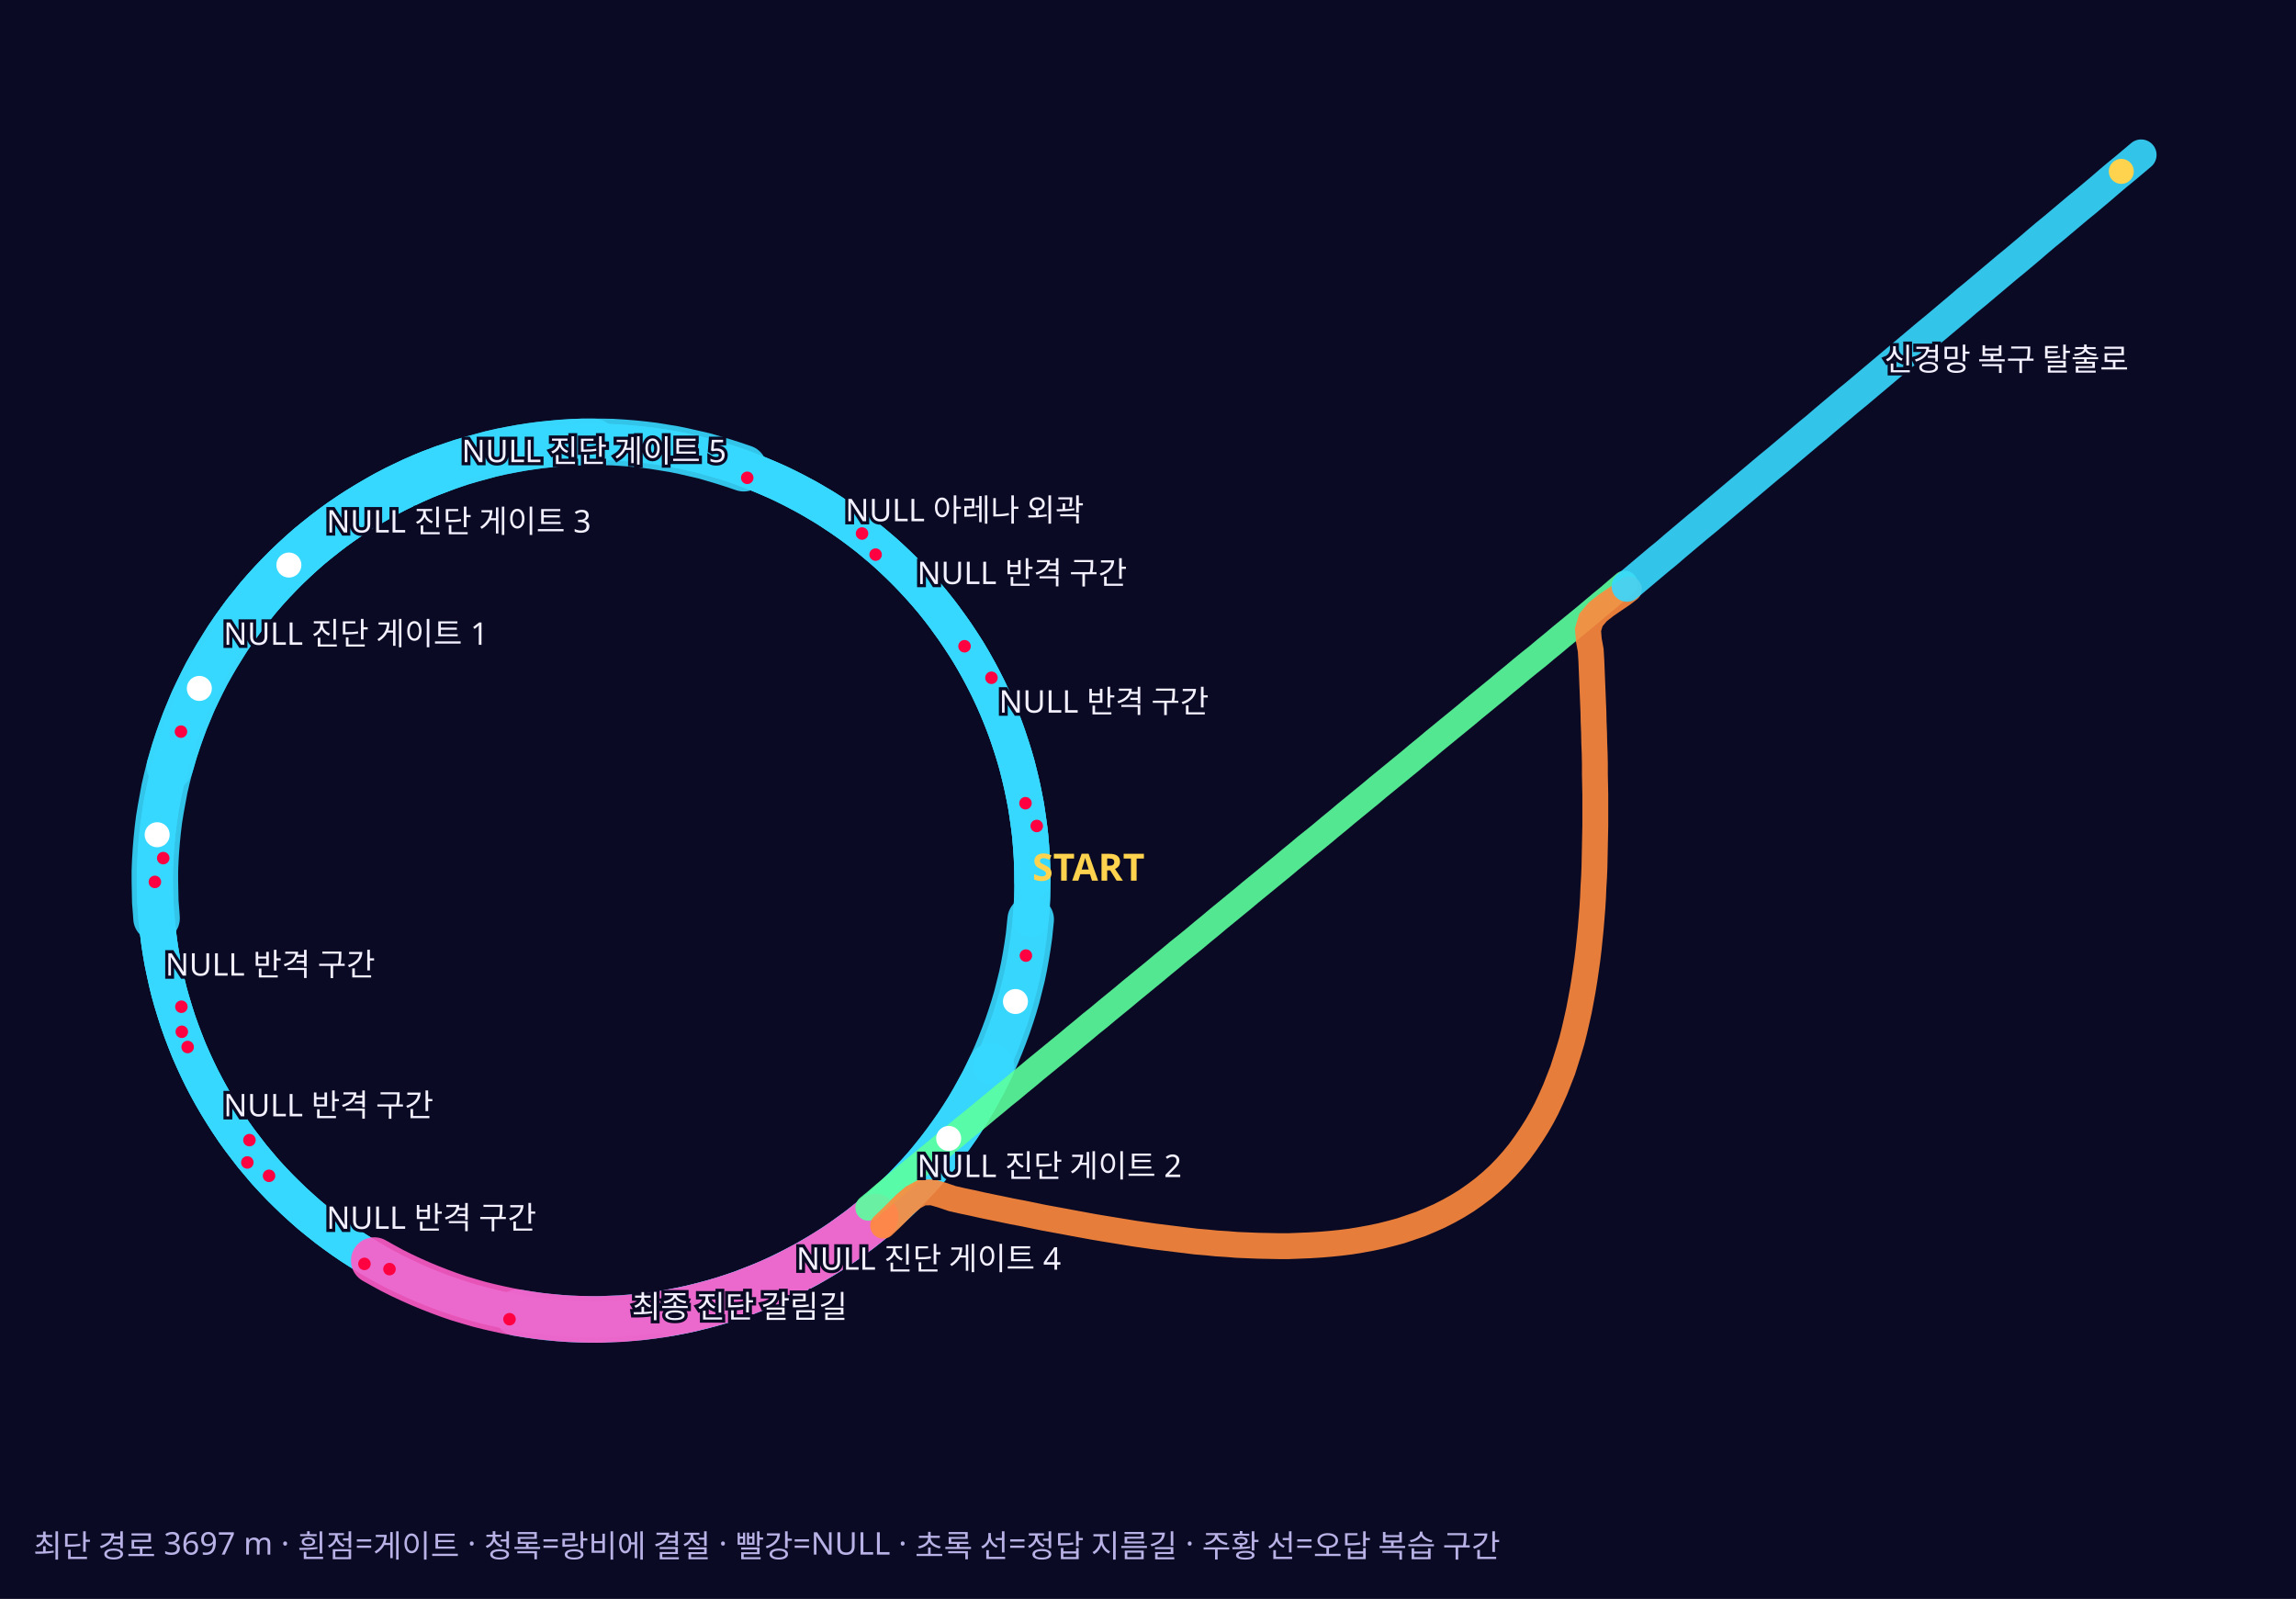
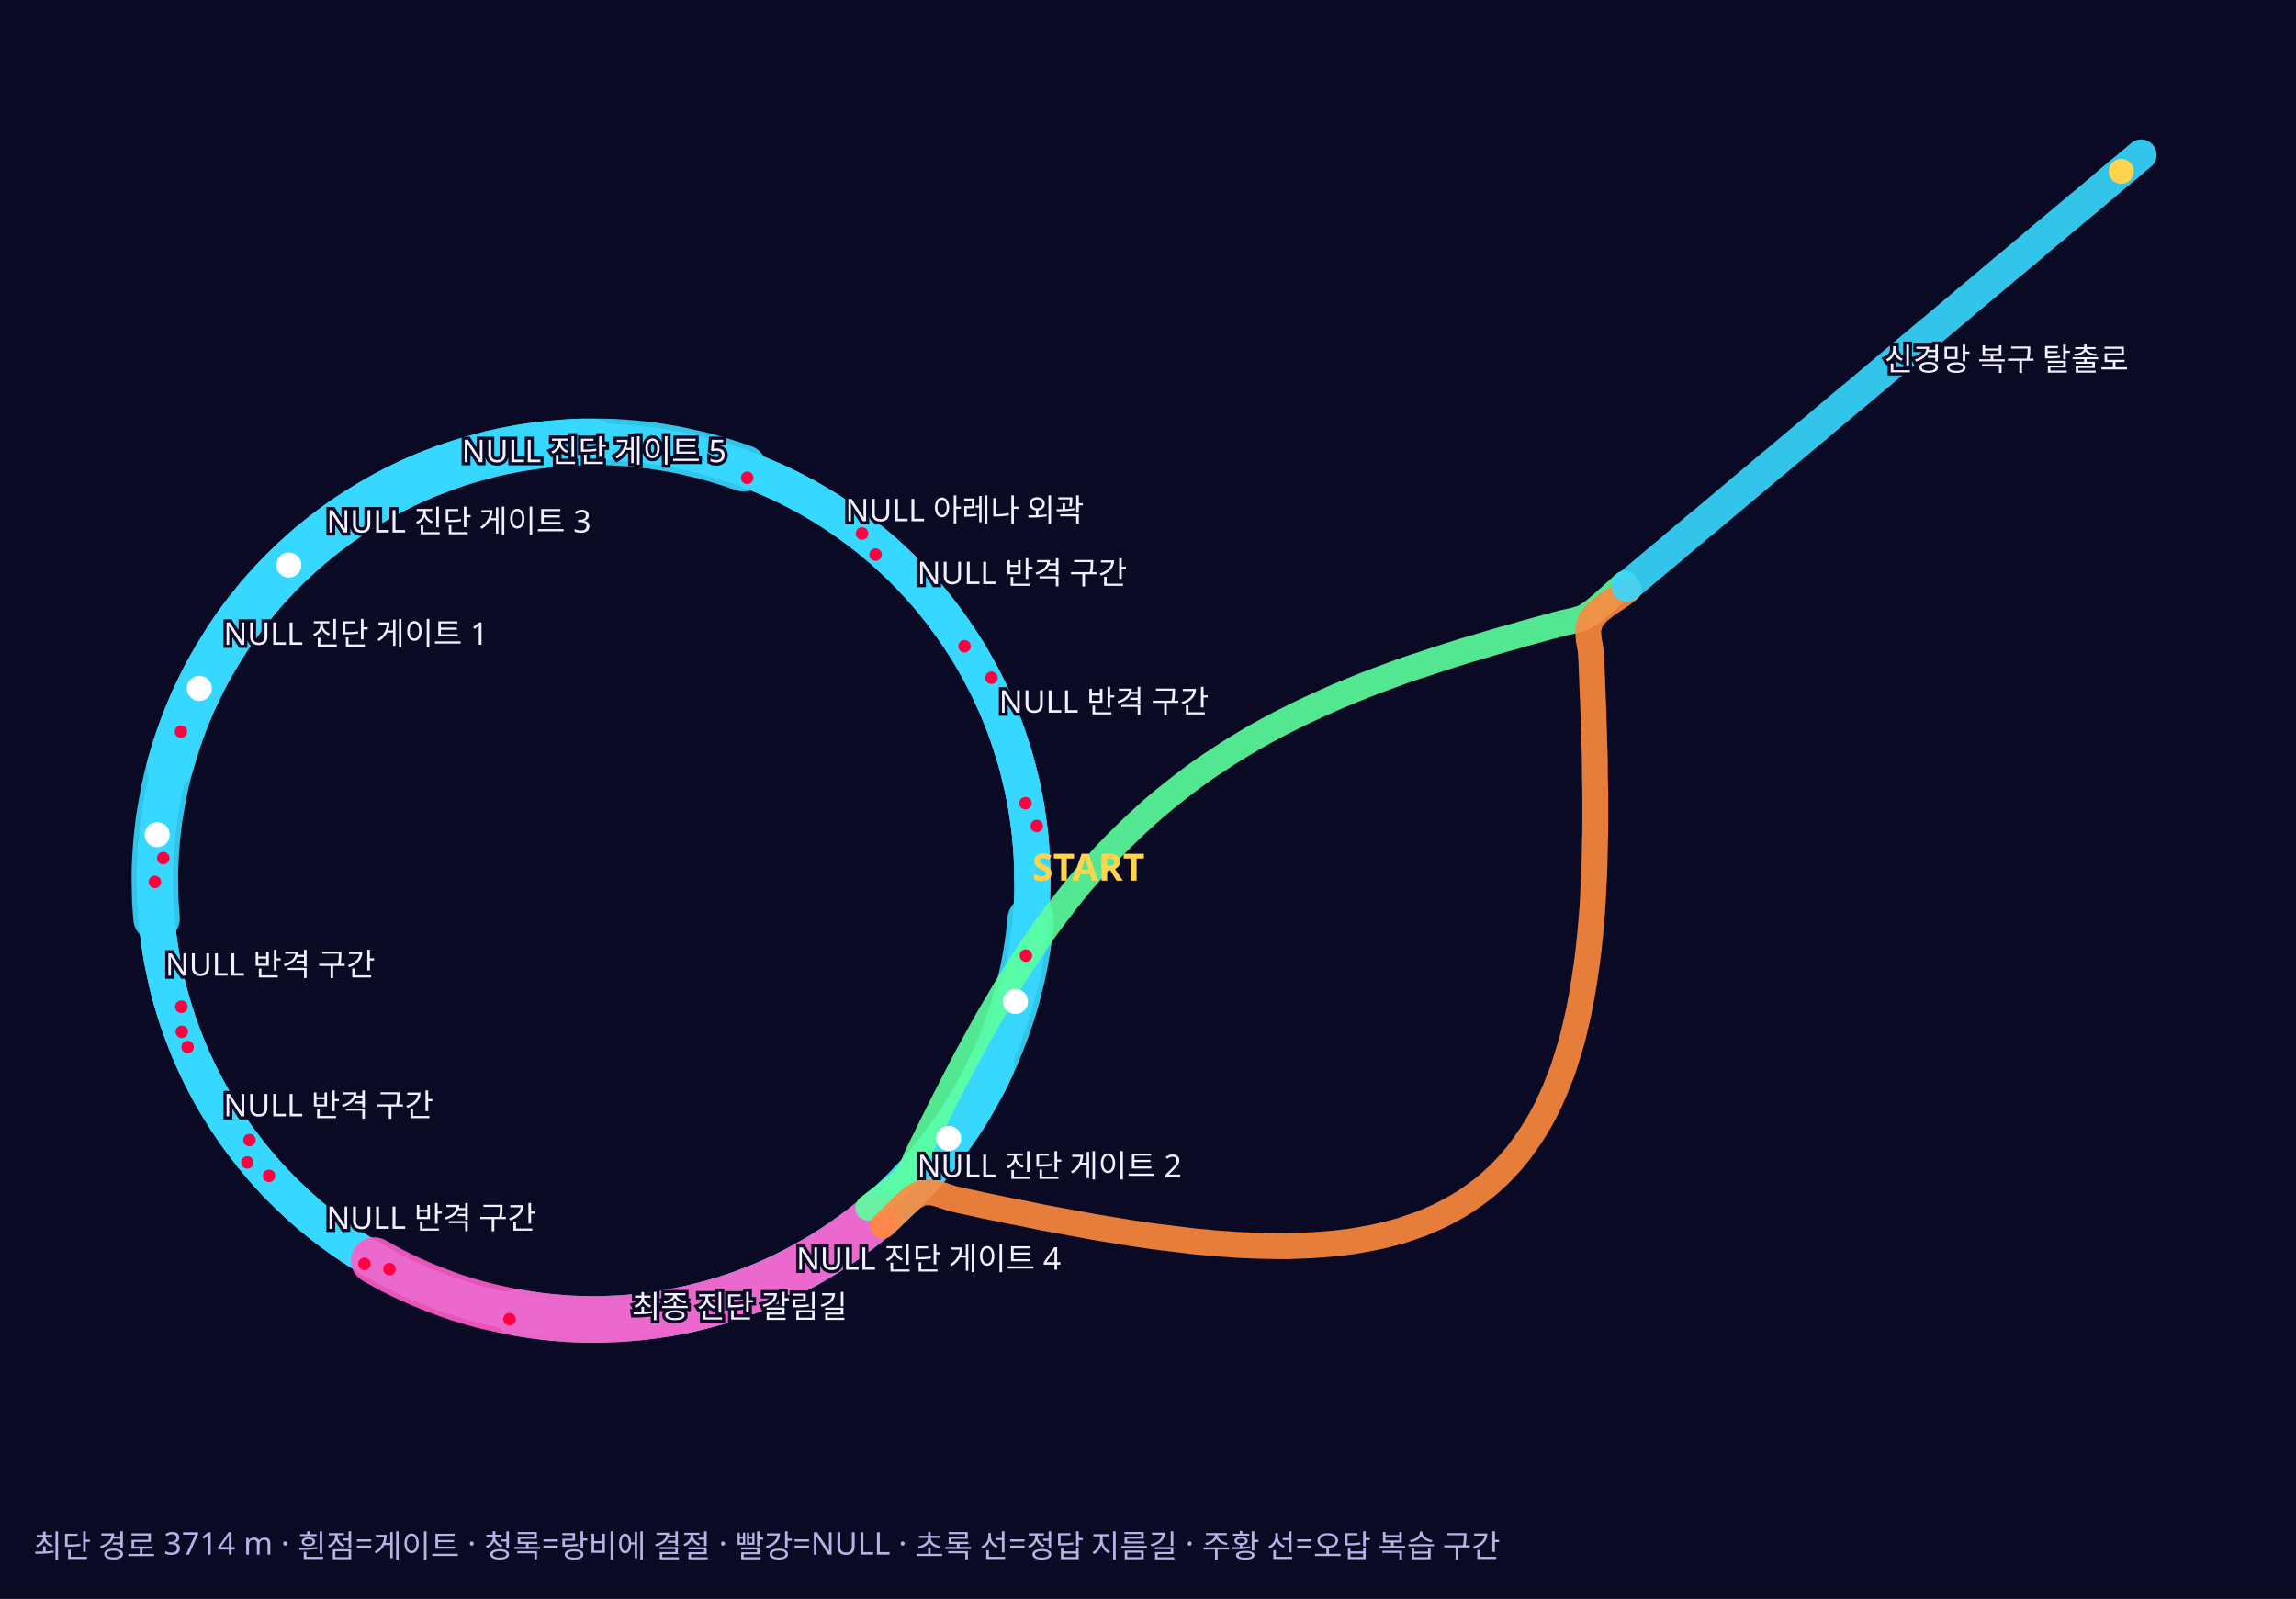
<svg xmlns="http://www.w3.org/2000/svg" width="1100" height="766" font-family="sans-serif">
  <rect width="100%" height="100%" fill="#0B0A24" />
  <polyline points="494.6,421.9 494.6,416.9 494.4,412.0 494.1,407.0 493.7,402.1 493.2,397.2 492.5,392.3 491.8,387.4 490.9,382.5 489.9,377.7 488.8,372.9 487.6,368.1 486.3,363.3 484.9,358.6 483.3,353.9 481.7,349.2 479.9,344.6 478.0,340.0 476.1,335.5 474.0,331.0 471.8,326.6 469.5,322.2 467.1,317.9 464.6,313.6 462.0,309.4 459.3,305.3 456.5,301.2 453.6,297.2 450.7,293.2 447.6,289.3 444.4,285.5 441.2,281.8 437.8,278.2 434.4,274.6 430.9,271.1 427.3,267.7 423.7,264.4 419.9,261.2 416.1,258.0 412.2,255.0 408.3,252.0 404.2,249.1 400.1,246.4 396.0,243.7 391.7,241.1 387.5,238.6 383.1,236.3 378.7,234.0 374.3,231.8 369.8,229.8 365.2,227.8 360.7,226.0 356.0,224.2 351.4,222.6 346.7,221.1 341.9,219.7 337.1,218.4 332.3,217.2 327.5,216.1 322.7,215.2 317.8,214.3 312.9,213.6 308.0,213.0 303.1,212.5 298.2,212.1 293.2,211.8 288.3,211.7 283.3,211.7 278.4,211.7 273.5,211.9 268.5,212.3 263.6,212.7 258.7,213.2 253.8,213.9 248.9,214.7 244.0,215.6 239.2,216.6 234.4,217.7 229.6,218.9 224.8,220.3 220.1,221.7 215.4,223.3 212.8,224.2" fill="none" stroke="#37D8FF" stroke-width="17.3" stroke-linecap="round" opacity="0.9" />
  <polyline points="212.5,224.3 207.9,226.1 203.3,227.9 198.8,229.9 194.3,232.0 189.8,234.1 185.4,236.4 181.1,238.8 176.8,241.3 172.6,243.9 168.4,246.5 164.4,249.3 160.3,252.2 156.4,255.1 152.5,258.2 148.7,261.3 144.9,264.6 141.3,267.9 137.7,271.3 134.2,274.8 130.8,278.4 127.5,282.0 124.2,285.8 121.1,289.6 118.0,293.4 115.0,297.4 112.1,301.4 109.3,305.5 106.7,309.6 104.1,313.8 101.6,318.1 99.2,322.4 96.9,326.8 94.7,331.3 92.6,335.7 90.7,340.3 88.8,344.9 87.1,349.5 85.4,354.1 83.9,358.8 82.4,363.6 81.1,368.3 79.9,373.1 78.8,377.9 77.9,382.8 77.0,387.7 76.2,392.6 75.6,397.5 75.1,402.4 74.7,407.3 74.4,412.2 74.2,417.2 74.2,422.1 74.3,427.1 74.4,432.0 74.8,437.0 75.0,439.9" fill="none" stroke="#37D8FF" stroke-width="22.3" stroke-linecap="round" opacity="0.9" />
  <polyline points="75.0,440.2 75.5,445.1 76.1,450.0 76.8,454.9 77.6,459.8 78.6,464.6 79.7,469.5 80.8,474.3 82.1,479.1 83.5,483.8 85.0,488.5 86.7,493.2 88.4,497.8 90.2,502.4 92.2,506.9 94.2,511.4 96.4,515.9 98.7,520.3 101.0,524.6 103.5,528.9 106.1,533.1 108.7,537.3 111.5,541.4 114.3,545.4 117.3,549.4 120.3,553.3 123.5,557.1 126.7,560.9 130.0,564.5 133.4,568.1 136.9,571.6 140.5,575.1 144.1,578.4 147.8,581.7 151.6,584.8 155.5,587.9 159.4,590.9 163.4,593.8 167.5,596.6 171.7,599.3 175.9,601.9 180.1,604.4 184.4,606.8 188.8,609.1 193.2,611.3 197.7,613.4 202.3,615.4 206.8,617.3 211.4,619.0 216.1,620.7 220.8,622.2 225.5,623.7 230.3,625.0 235.1,626.2 239.9,627.3 244.7,628.3 249.6,629.2 254.5,630.0 259.4,630.6 264.3,631.1 269.3,631.5 274.2,631.8 279.1,632.0 284.1,632.1 289.0,632.0 294.0,631.9 298.9,631.6 303.8,631.2 308.8,630.7 313.7,630.0 318.5,629.3 320.9,628.9" fill="none" stroke="#37D8FF" stroke-width="17.3" stroke-linecap="round" opacity="0.9" />
  <polyline points="320.9,628.9 325.8,628.0 330.6,627.0 335.4,625.8 340.2,624.6 345.0,623.2 349.7,621.7 354.4,620.1 359.0,618.4 363.6,616.6 368.2,614.7 372.7,612.7 377.1,610.5 381.6,608.3 385.9,606.0 390.2,603.5 394.5,601.0 398.6,598.4 402.8,595.6 406.8,592.8 410.8,589.9 414.7,586.8 418.6,583.7 422.3,580.5 426.0,577.3 429.6,573.9 433.2,570.4 436.6,566.9 440.0,563.3 443.3,559.6 446.5,555.8 449.6,552.0 452.6,548.0 455.5,544.0 458.3,540.0 461.0,535.9 463.7,531.7 466.2,527.4 468.6,523.1 471.0,518.8 473.2,514.4 475.3,509.9 477.3,505.4 479.2,500.8 481.0,496.2 482.7,491.6 484.3,486.9 485.8,482.2 487.2,477.4 488.4,472.6 489.6,467.8 490.6,463.0 491.5,458.1 492.3,453.2 493.0,448.3 493.5,443.4 493.8,440.5" fill="none" stroke="#37D8FF" stroke-width="22.3" stroke-linecap="round" opacity="0.9" />
  <polyline points="493.8,440.2 494.2,435.3 494.5,430.3 494.6,425.4 494.6,420.4 494.5,415.5 494.3,410.5 494.0,405.6 493.6,400.7 493.0,395.8 492.3,390.9 491.6,386.0 490.6,381.1 489.6,376.3 488.5,371.5 487.3,366.7 485.9,361.9 484.4,357.2 482.9,352.5 481.2,347.9 479.4,343.3 477.5,338.7 475.5,334.2 473.4,329.7 471.1,325.3 468.8,320.9 466.4,316.6 463.9,312.4 461.2,308.2 458.5,304.1 455.7,300.0 452.8,296.0 449.8,292.1 446.7,288.2 443.5,284.4 440.2,280.7 436.9,277.1 433.4,273.6 429.9,270.1 426.3,266.7 422.6,263.4 418.8,260.2 415.0,257.1 411.1,254.1 407.1,251.2 403.0,248.3 398.9,245.6 394.7,242.9 390.5,240.4 386.2,237.9 381.9,235.6 377.5,233.4 373.0,231.2 368.5,229.2 363.9,227.3 359.3,225.5 354.7,223.7 350.0,222.1 345.3,220.7 340.5,219.3 335.8,218.0 330.9,216.9 326.1,215.8 321.3,214.9 316.4,214.1 311.5,213.4 306.6,212.8 301.6,212.4 296.7,212.0 291.8,211.8 286.8,211.7 284.5,211.7" fill="none" stroke="#37D8FF" stroke-width="17.3" stroke-linecap="round" opacity="0.9" />
  <polyline points="284.4,211.7 279.5,211.7 274.5,211.9 269.6,212.2 264.7,212.6 259.7,213.1 254.8,213.7 249.9,214.5 245.1,215.4 240.2,216.3 235.4,217.4 230.6,218.7 225.9,220.0 221.1,221.4 216.4,223.0 211.8,224.6 207.1,226.4 202.6,228.2 198.0,230.2 193.6,232.3 189.1,234.5 184.7,236.8 180.4,239.2 176.2,241.7 171.9,244.3 167.8,247.0 163.7,249.7 159.7,252.6 155.8,255.6 151.9,258.7 148.1,261.8 144.4,265.1 140.7,268.4 137.2,271.8 133.7,275.4 130.3,278.9 126.9,282.6 123.7,286.3 120.6,290.2 117.5,294.0 114.6,298.0 111.7,302.0 108.9,306.1 106.3,310.3 103.7,314.5 101.2,318.8 98.8,323.1 96.6,327.5 94.4,332.0 92.3,336.5 90.4,341.0 88.5,345.6 86.8,350.2 85.2,354.9 83.6,359.6 82.3,364.3 81.4,367.2" fill="none" stroke="#37D8FF" stroke-width="22.3" stroke-linecap="round" opacity="0.9" />
  <polyline points="81.4,367.5 80.2,372.3 79.0,377.1 78.0,381.9 77.1,386.8 76.4,391.7 75.7,396.6 75.2,401.5 74.8,406.4 74.5,411.4 74.3,416.3 74.2,421.2 74.2,426.2 74.4,431.1 74.7,436.1 75.1,441.0 75.6,445.9 76.2,450.8 76.9,455.7 77.8,460.6 78.8,465.4 79.8,470.3 81.0,475.1 82.3,479.8 83.8,484.6 85.3,489.3 86.9,493.9 88.7,498.6 90.5,503.1 92.5,507.7 94.6,512.2 96.7,516.6 99.0,521.0 101.4,525.3 103.9,529.6 106.5,533.8 109.2,538.0 111.9,542.1 114.8,546.1 117.8,550.0 120.8,553.9 124.0,557.7 127.2,561.5 130.5,565.1 134.0,568.7 137.5,572.2 141.0,575.6 144.7,578.9 148.4,582.2 152.2,585.3 156.1,588.4 160.1,591.4 164.1,594.2 168.2,597.0 172.3,599.7 176.5,602.3 180.8,604.8 185.1,607.2 189.5,609.5 194.0,611.6 198.5,613.7 203.0,615.7 207.6,617.5 212.2,619.3 216.9,620.9 221.6,622.5 226.3,623.9 231.1,625.2 235.9,626.4 240.7,627.5 245.5,628.4 247.8,628.9" fill="none" stroke="#37D8FF" stroke-width="17.3" stroke-linecap="round" opacity="0.9" />
  <polyline points="247.9,628.9 252.8,629.7 257.7,630.4 262.6,631.0 267.5,631.4 272.5,631.8 277.4,632.0 282.3,632.1 287.3,632.1 292.2,631.9 297.2,631.7 302.1,631.3 307.0,630.9 311.9,630.3 316.8,629.6 321.7,628.8 326.6,627.8 331.4,626.8 336.2,625.6 341.0,624.3 345.7,623.0 350.4,621.5 355.1,619.9 359.7,618.1 364.3,616.3 368.9,614.4 373.4,612.3 377.8,610.2 382.2,607.9 386.6,605.6 390.9,603.1 395.1,600.6 399.3,597.9 403.4,595.2 407.4,592.3 411.4,589.4 415.3,586.4 419.1,583.3 422.9,580.0 426.6,576.7 430.2,573.4 433.7,569.9 437.1,566.3 440.5,562.7 443.8,559.0 446.9,555.2 450.0,551.3 453.0,547.4 455.9,543.4 458.8,539.3 461.5,535.2 464.1,531.0 466.6,526.8 469.0,522.4 471.3,518.1 473.5,513.6 474.8,511.0" fill="none" stroke="#37D8FF" stroke-width="22.3" stroke-linecap="round" opacity="0.9" />
  <polyline points="474.9,510.7 477.0,506.2 478.9,501.7 480.7,497.1 482.4,492.4 484.1,487.7 485.5,483.0 486.9,478.3 488.2,473.5 489.4,468.7 490.4,463.9 491.3,459.0 492.1,454.1 492.8,449.2 493.4,444.3 493.9,439.4 494.3,434.5 494.5,429.5 494.6,424.6 494.6,419.6 494.5,414.7 494.3,409.7 493.9,404.8 493.5,399.9 492.9,395.0 492.2,390.1 491.4,385.2 490.5,380.3 489.5,375.5 488.3,370.7 487.1,365.9 485.7,361.2 484.2,356.5 482.6,351.8 480.9,347.1 479.1,342.5 477.2,338.0 475.1,333.5 473.0,329.0 470.8,324.6 468.4,320.2 466.0,315.9 463.5,311.7 460.8,307.5 458.1,303.4 455.2,299.4 452.3,295.4 449.3,291.5 446.2,287.6 443.0,283.9 439.7,280.2 436.3,276.5 432.9,273.0 429.3,269.6 425.7,266.2 422.0,262.9 418.2,259.7 414.4,256.6 410.4,253.6 406.4,250.7 402.4,247.9 398.3,245.1 394.1,242.5 389.8,240.0 385.5,237.6 381.1,235.2 376.7,233.0 372.3,230.9 367.7,228.9 363.2,227.0 358.6,225.2 356.4,224.4" fill="none" stroke="#37D8FF" stroke-width="17.3" stroke-linecap="round" opacity="0.9" />
  <polyline points="356.3,224.3 351.6,222.7 346.9,221.2 342.2,219.8 337.4,218.4 332.6,217.3 327.8,216.2 323.0,215.2 318.1,214.4 313.2,213.6 308.3,213.0 303.4,212.5 298.4,212.1 293.5,211.8 288.6,211.7 283.6,211.7 278.7,211.7 273.7,211.9 268.8,212.2 263.9,212.7 259.0,213.2 254.1,213.9 249.2,214.6 244.3,215.5 239.5,216.5 234.7,217.6 229.9,218.9 225.1,220.2 220.4,221.6 215.7,223.2 211.1,224.9 206.4,226.6 201.9,228.5 197.3,230.5 192.9,232.6 188.5,234.8 184.1,237.1 179.8,239.6 175.5,242.1 171.3,244.7 167.2,247.4 163.1,250.2 159.1,253.1 155.2,256.1 151.3,259.2 147.5,262.3 143.8,265.6 140.2,269.0 136.6,272.4 133.1,275.9 129.7,279.5 126.4,283.2 123.2,286.9 120.1,290.8 117.0,294.7 114.1,298.7 112.4,301.1" fill="none" stroke="#37D8FF" stroke-width="22.3" stroke-linecap="round" opacity="0.9" />
  <polyline points="112.2,301.3 109.4,305.4 106.7,309.5 104.1,313.7 101.6,318.0 99.2,322.3 97.0,326.7 94.8,331.2 92.7,335.6 90.7,340.2 88.8,344.8 87.1,349.4 85.4,354.0 83.9,358.7 82.5,363.5 81.1,368.2 79.9,373.0 78.9,377.9 77.9,382.7 77.0,387.6 76.3,392.5 75.6,397.4 75.1,402.3 74.7,407.2 74.4,412.2 74.2,417.1 74.2,422.0 74.3,427.0 74.4,431.9 74.7,436.9 75.1,441.8 75.7,446.7 76.3,451.6 77.1,456.5 77.9,461.4 78.9,466.2 80.0,471.0 81.2,475.8 82.6,480.6 84.0,485.3 85.5,490.0 87.2,494.7 89.0,499.3 90.8,503.9 92.8,508.4 94.9,512.9 97.1,517.3 99.4,521.7 101.8,526.0 104.3,530.3 106.9,534.5 109.6,538.6 112.4,542.7 115.3,546.7 118.3,550.6 121.3,554.5 124.5,558.3 127.7,562.0 131.1,565.7 134.5,569.3 138.0,572.7 141.6,576.1 145.3,579.5 149.0,582.7 152.8,585.8 156.7,588.9 160.7,591.8 164.7,594.7 168.8,597.5 173.0,600.1 177.2,602.7 179.3,603.9" fill="none" stroke="#37D8FF" stroke-width="17.3" stroke-linecap="round" opacity="0.9" />
  <polyline points="179.3,603.9 183.6,606.3 188.0,608.7 192.4,610.9 196.9,613.0 201.4,615.0 206.0,616.9 210.6,618.7 215.2,620.4 219.9,622.0 224.6,623.4 229.4,624.8 234.2,626.0 239.0,627.1 243.8,628.1 248.7,629.0 253.6,629.8 258.5,630.5 263.4,631.0 268.3,631.5 273.3,631.8 278.2,632.0 283.2,632.1 288.1,632.1 293.0,631.9 298.0,631.7 302.9,631.3 307.8,630.8 312.7,630.2 317.6,629.5 322.5,628.6 327.4,627.7 332.2,626.6 337.0,625.4 341.8,624.1 346.5,622.7 351.2,621.2 355.9,619.6 360.5,617.8 365.1,616.0 369.7,614.0 374.2,612.0 378.6,609.8 383.0,607.5 387.3,605.2 391.6,602.7 395.8,600.1 400.0,597.5 404.1,594.7 408.1,591.8 412.1,588.9 416.0,585.8 419.3,583.1" fill="none" stroke="#FF5CC8" stroke-width="22.3" stroke-linecap="round" opacity="0.9" />
-   <polyline points="416.0,578.6 419.8,575.5 423.5,572.3 427.3,569.1 431.1,565.9 434.9,562.7 438.7,559.6 442.5,556.5 446.4,553.3 450.2,550.2 454.0,547.0 457.8,543.9 461.6,540.7 465.5,537.6 469.3,534.5 473.1,531.3 476.9,528.2 480.7,525.0 484.6,521.9 488.4,518.7 492.2,515.6 496.0,512.4 499.8,509.3 503.6,506.2 507.5,503.0 511.3,499.9 515.1,496.7 518.9,493.6 522.7,490.4 526.6,487.3 530.4,484.1 534.2,481.0 538.0,477.9 541.8,474.7 545.6,471.6 549.5,468.4 553.3,465.3 557.1,462.1 560.9,459.0 564.7,455.8 568.6,452.7 572.4,449.6 576.2,446.4 580.0,443.3 583.8,440.1 587.6,437.0 591.5,433.8 595.3,430.7 599.1,427.5 602.9,424.4 606.7,421.3 610.6,418.1 614.4,415.0 618.2,411.8 622.0,408.7 625.8,405.5 629.7,402.4 633.5,399.3 637.3,396.1 641.1,393.0 644.9,389.8 648.7,386.7 652.6,383.5 656.4,380.4 660.2,377.2 664.0,374.1 667.8,371.0 671.7,367.8 675.5,364.7 679.3,361.5 683.1,358.4 686.9,355.2 690.7,352.1 694.6,348.9 698.4,345.8 702.2,342.7 706.0,339.5 709.8,336.4 713.7,333.2 717.5,330.1 721.3,326.9 725.1,323.8 728.9,320.6 732.7,317.5 736.6,314.4 740.4,311.2 744.2,308.1 748.0,304.9 751.8,301.8 755.7,298.6 759.5,295.5 763.3,292.3 767.1,289.1 770.9,286.0 774.6,282.8 778.4,279.6 778.4,279.6" fill="none" stroke="#5CFF9D" stroke-width="12.4" stroke-linecap="round" opacity="0.9" />
+   <polyline points="416.0,578.6 419.8,575.6 423.8,572.6 427.7,569.5 431.5,566.4 434.9,562.8 437.4,558.5 439.2,554.0 441.4,549.5 443.6,545.1 445.8,540.6 448.0,536.2 450.2,531.8 452.4,527.4 454.7,523.0 456.9,518.6 459.2,514.2 461.5,509.8 463.8,505.4 466.2,501.1 468.6,496.7 471.0,492.4 473.4,488.1 475.9,483.8 478.4,479.6 480.9,475.3 483.5,471.1 486.1,466.9 488.8,462.7 491.5,458.6 494.2,454.5 497.0,450.4 499.8,446.3 502.7,442.3 505.7,438.3 508.7,434.4 511.7,430.5 514.8,426.6 517.9,422.8 521.2,419.1 524.4,415.3 527.7,411.7 531.1,408.0 534.5,404.5 538.0,401.0 541.6,397.5 545.2,394.1 548.8,390.8 552.5,387.5 556.3,384.3 560.1,381.2 564.0,378.1 567.9,375.1 571.9,372.1 575.9,369.2 580.0,366.4 584.1,363.7 588.2,361.0 592.4,358.4 596.7,355.8 600.9,353.3 605.2,350.9 609.6,348.5 614.0,346.2 618.4,344.0 622.8,341.8 627.3,339.7 631.8,337.6 636.3,335.6 640.8,333.6 645.4,331.7 650.0,329.8 654.5,328.0 659.2,326.2 663.8,324.5 668.4,322.8 673.1,321.1 677.8,319.5 682.5,318.0 687.2,316.4 691.9,314.9 696.6,313.4 701.3,311.9 706.1,310.5 710.8,309.1 715.5,307.7 720.3,306.3 725.1,305.0 729.8,303.6 734.6,302.3 739.3,301.0 744.1,299.7 748.9,298.4 753.7,297.4 758.5,296.0 762.7,293.4 766.5,290.3 770.2,287.0 773.9,283.7 777.5,280.4 778.4,279.6" fill="none" stroke="#5CFF9D" stroke-width="12.4" stroke-linecap="round" opacity="0.9" />
  <polyline points="423.1,587.2 426.7,583.8 430.2,580.3 433.7,576.8 437.5,573.6 441.8,571.3 446.7,571.2 451.5,572.6 456.2,574.2 461.0,575.3 465.8,576.3 470.7,577.4 475.5,578.4 480.4,579.4 485.2,580.4 490.0,581.3 494.9,582.3 499.7,583.3 504.6,584.2 509.5,585.1 514.3,586.0 519.2,586.9 524.1,587.8 528.9,588.6 533.8,589.4 538.7,590.2 543.6,591.0 548.5,591.7 553.4,592.4 558.3,593.0 563.2,593.6 568.1,594.2 573.0,594.8 577.9,595.2 582.9,595.7 587.8,596.0 592.7,596.4 597.7,596.6 602.6,596.8 607.6,596.9 612.5,597.0 617.5,597.0 622.4,596.8 627.4,596.6 632.3,596.3 637.2,595.9 642.1,595.4 647.0,594.8 651.9,594.0 656.8,593.1 661.6,592.1 666.4,590.9 671.2,589.6 675.9,588.0 680.6,586.4 685.1,584.5 689.6,582.5 694.1,580.2 698.4,577.8 702.6,575.2 706.6,572.4 710.6,569.4 714.4,566.2 718.0,562.9 721.5,559.3 724.8,555.6 727.9,551.8 730.8,547.8 733.6,543.7 736.2,539.6 738.7,535.3 741.0,530.9 743.1,526.4 745.1,521.9 746.9,517.3 748.7,512.7 750.2,508.0 751.7,503.2 753.1,498.5 754.3,493.7 755.4,488.9 756.5,484.0 757.4,479.2 758.3,474.3 759.1,469.4 759.8,464.6 760.5,459.7 761.1,454.7 761.6,449.8 762.1,444.9 762.5,440.0 762.9,435.0 763.2,430.1 763.4,425.2 763.7,420.2 763.9,415.3 764.0,410.3 764.1,405.4 764.2,400.4 764.3,395.5 764.3,390.5 764.3,385.6 764.3,380.7 764.2,375.7 764.1,370.8 764.1,365.8 764.0,360.9 763.8,355.9 763.7,351.0 763.5,346.0 763.4,341.1 763.2,336.2 763.0,331.2 762.8,326.3 762.6,321.3 762.4,316.4 762.1,311.5 761.2,306.6 760.8,301.7 762.2,297.0 765.4,293.2 769.3,290.1 773.4,287.3 777.4,284.6 780.4,282.3" fill="none" stroke="#FF8A3D" stroke-width="12.4" stroke-linecap="round" opacity="0.9" />
  <polyline points="779.5,280.9 783.3,277.7 787.1,274.5 790.9,271.3 794.7,268.1 798.5,265.0 802.2,261.8 806.0,258.6 809.8,255.4 813.6,252.2 817.4,249.1 821.2,245.9 825.0,242.7 828.8,239.5 832.6,236.3 836.3,233.2 840.1,230.0 843.9,226.8 847.7,223.6 851.5,220.5 855.3,217.3 859.1,214.1 862.9,210.9 866.7,207.7 870.5,204.6 874.2,201.4 878.0,198.2 881.8,195.0 885.6,191.8 889.4,188.7 893.2,185.5 897.0,182.3 900.8,179.1 904.6,175.9 908.3,172.8 912.1,169.6 915.9,166.4 919.7,163.2 923.5,160.0 927.3,156.9 931.1,153.7 934.9,150.5 938.7,147.3 942.4,144.1 946.2,141.0 950.0,137.8 953.8,134.6 957.6,131.4 961.4,128.2 965.2,125.1 969.0,121.9 972.8,118.7 976.5,115.5 980.3,112.3 984.1,109.2 987.9,106.0 991.7,102.8 995.5,99.6 999.3,96.5 1003.1,93.3 1006.9,90.1 1010.6,86.9 1014.4,83.7 1018.2,80.6 1022.0,77.4 1025.8,74.2 1025.8,74.2" fill="none" stroke="#37D8FF" stroke-width="14.8" stroke-linecap="round" opacity="0.9" />
  <circle cx="75.3" cy="399.9" r="6" fill="#FFFFFF" />
  <circle cx="87.1" cy="494.3" r="3" fill="#FF0040" />
  <circle cx="119.5" cy="546.2" r="3" fill="#FF0040" />
  <circle cx="186.6" cy="608.0" r="3" fill="#FF0040" />
  <circle cx="244.1" cy="632.0" r="3" fill="#FF0040" />
  <circle cx="486.5" cy="479.8" r="6" fill="#FFFFFF" />
  <circle cx="491.3" cy="384.8" r="3" fill="#FF0040" />
  <circle cx="475.0" cy="324.7" r="3" fill="#FF0040" />
  <circle cx="413.0" cy="255.6" r="3" fill="#FF0040" />
  <circle cx="358.0" cy="228.9" r="3" fill="#FF0040" />
  <circle cx="95.5" cy="329.8" r="6" fill="#FFFFFF" />
  <circle cx="74.2" cy="422.5" r="3" fill="#FF0040" />
  <circle cx="86.9" cy="482.3" r="3" fill="#FF0040" />
  <circle cx="128.9" cy="563.3" r="3" fill="#FF0040" />
  <circle cx="174.6" cy="605.5" r="3" fill="#FF0040" />
  <circle cx="454.5" cy="545.4" r="6" fill="#FFFFFF" />
  <circle cx="491.5" cy="457.8" r="3" fill="#FF0040" />
  <circle cx="496.7" cy="395.7" r="3" fill="#FF0040" />
  <circle cx="462.1" cy="309.6" r="3" fill="#FF0040" />
  <circle cx="419.5" cy="265.7" r="3" fill="#FF0040" />
  <circle cx="138.4" cy="270.7" r="6" fill="#FFFFFF" />
  <circle cx="86.7" cy="350.5" r="3" fill="#FF0040" />
  <circle cx="78.2" cy="411.1" r="3" fill="#FF0040" />
  <circle cx="89.9" cy="501.6" r="3" fill="#FF0040" />
  <circle cx="118.5" cy="556.9" r="3" fill="#FF0040" />
  <circle cx="1016.3" cy="82.1" r="6" fill="#FFD34D" />
  <text x="405.0" y="249.7" fill="#F3F0FF" font-size="15" stroke="#0B0A24" stroke-width="3" paint-order="stroke">NULL 아레나 외곽</text>
  <text x="107.1" y="308.9" fill="#F3F0FF" font-size="15" stroke="#0B0A24" stroke-width="3" paint-order="stroke">NULL 진단 게이트 1</text>
  <text x="156.4" y="588.7" fill="#F3F0FF" font-size="15" stroke="#0B0A24" stroke-width="3" paint-order="stroke">NULL 반격 구간</text>
  <text x="439.4" y="563.9" fill="#F3F0FF" font-size="15" stroke="#0B0A24" stroke-width="3" paint-order="stroke">NULL 진단 게이트 2</text>
  <text x="439.4" y="279.8" fill="#F3F0FF" font-size="15" stroke="#0B0A24" stroke-width="3" paint-order="stroke">NULL 반격 구간</text>
  <text x="156.4" y="255.1" fill="#F3F0FF" font-size="15" stroke="#0B0A24" stroke-width="3" paint-order="stroke">NULL 진단 게이트 3</text>
  <text x="107.1" y="534.8" fill="#F3F0FF" font-size="15" stroke="#0B0A24" stroke-width="3" paint-order="stroke">NULL 반격 구간</text>
  <text x="381.5" y="608.3" fill="#F3F0FF" font-size="15" stroke="#0B0A24" stroke-width="3" paint-order="stroke">NULL 진단 게이트 4</text>
  <text x="478.6" y="341.4" fill="#F3F0FF" font-size="15" stroke="#0B0A24" stroke-width="3" paint-order="stroke">NULL 반격 구간</text>
  <text x="221.2" y="221.4" fill="#F3F0FF" font-size="15" stroke="#0B0A24" stroke-width="3" paint-order="stroke">NULL 진단 게이트 5</text>
  <text x="79.2" y="467.4" fill="#F3F0FF" font-size="15" stroke="#0B0A24" stroke-width="3" paint-order="stroke">NULL 반격 구간</text>
  <text x="302.7" y="631.3" fill="#F3F0FF" font-size="15" stroke="#0B0A24" stroke-width="3" paint-order="stroke">최종 진단 갈림길</text>
  <text x="902.7" y="177.5" fill="#F3F0FF" font-size="15" stroke="#0B0A24" stroke-width="3" paint-order="stroke">신경망 복구 탈출로</text>
  <text x="494.6" y="421.9" fill="#FFD34D" font-size="18" font-weight="bold">START</text>
-   <text x="16" y="746" fill="#B8B2E6" font-size="15">최단 경로 3697 m · 흰점=게이트 · 청록=랑비에 결절 · 빨강=NULL · 초록 선=정답 지름길 · 주황 선=오답 복습 구간</text>
+   <text x="16" y="746" fill="#B8B2E6" font-size="15">최단 경로 3714 m · 흰점=게이트 · 청록=랑비에 결절 · 빨강=NULL · 초록 선=정답 지름길 · 주황 선=오답 복습 구간</text>
</svg>
